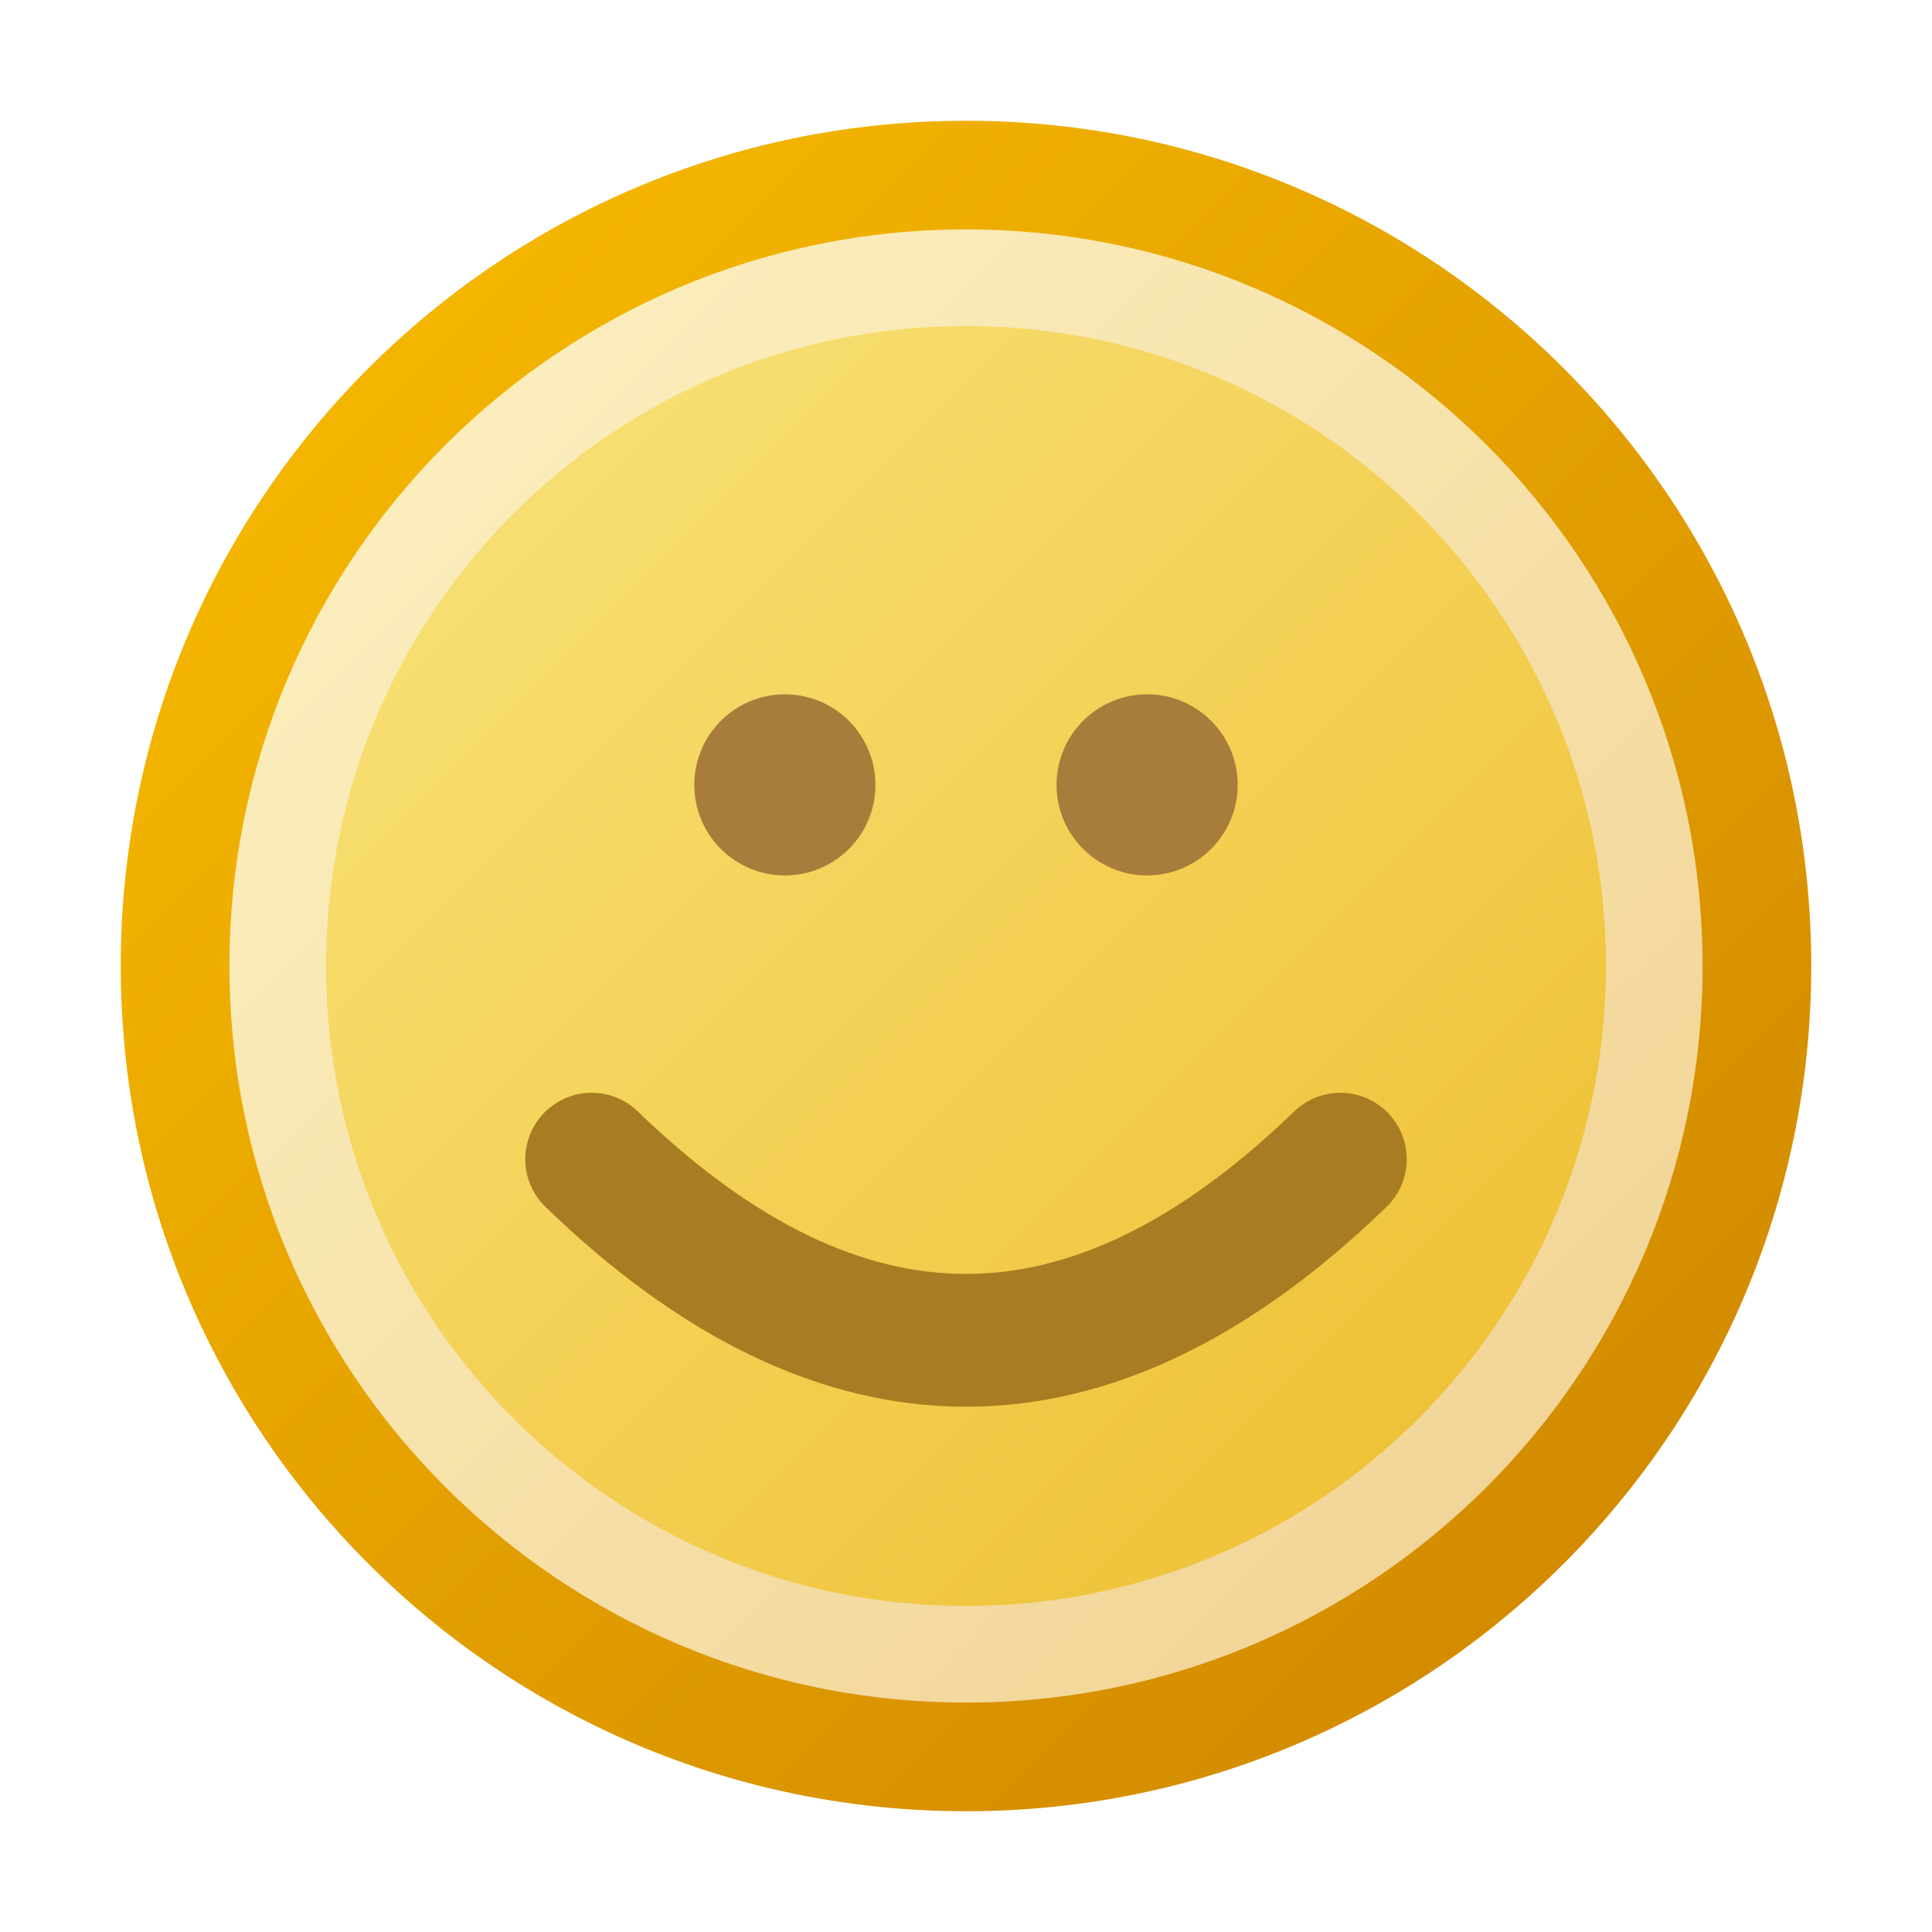
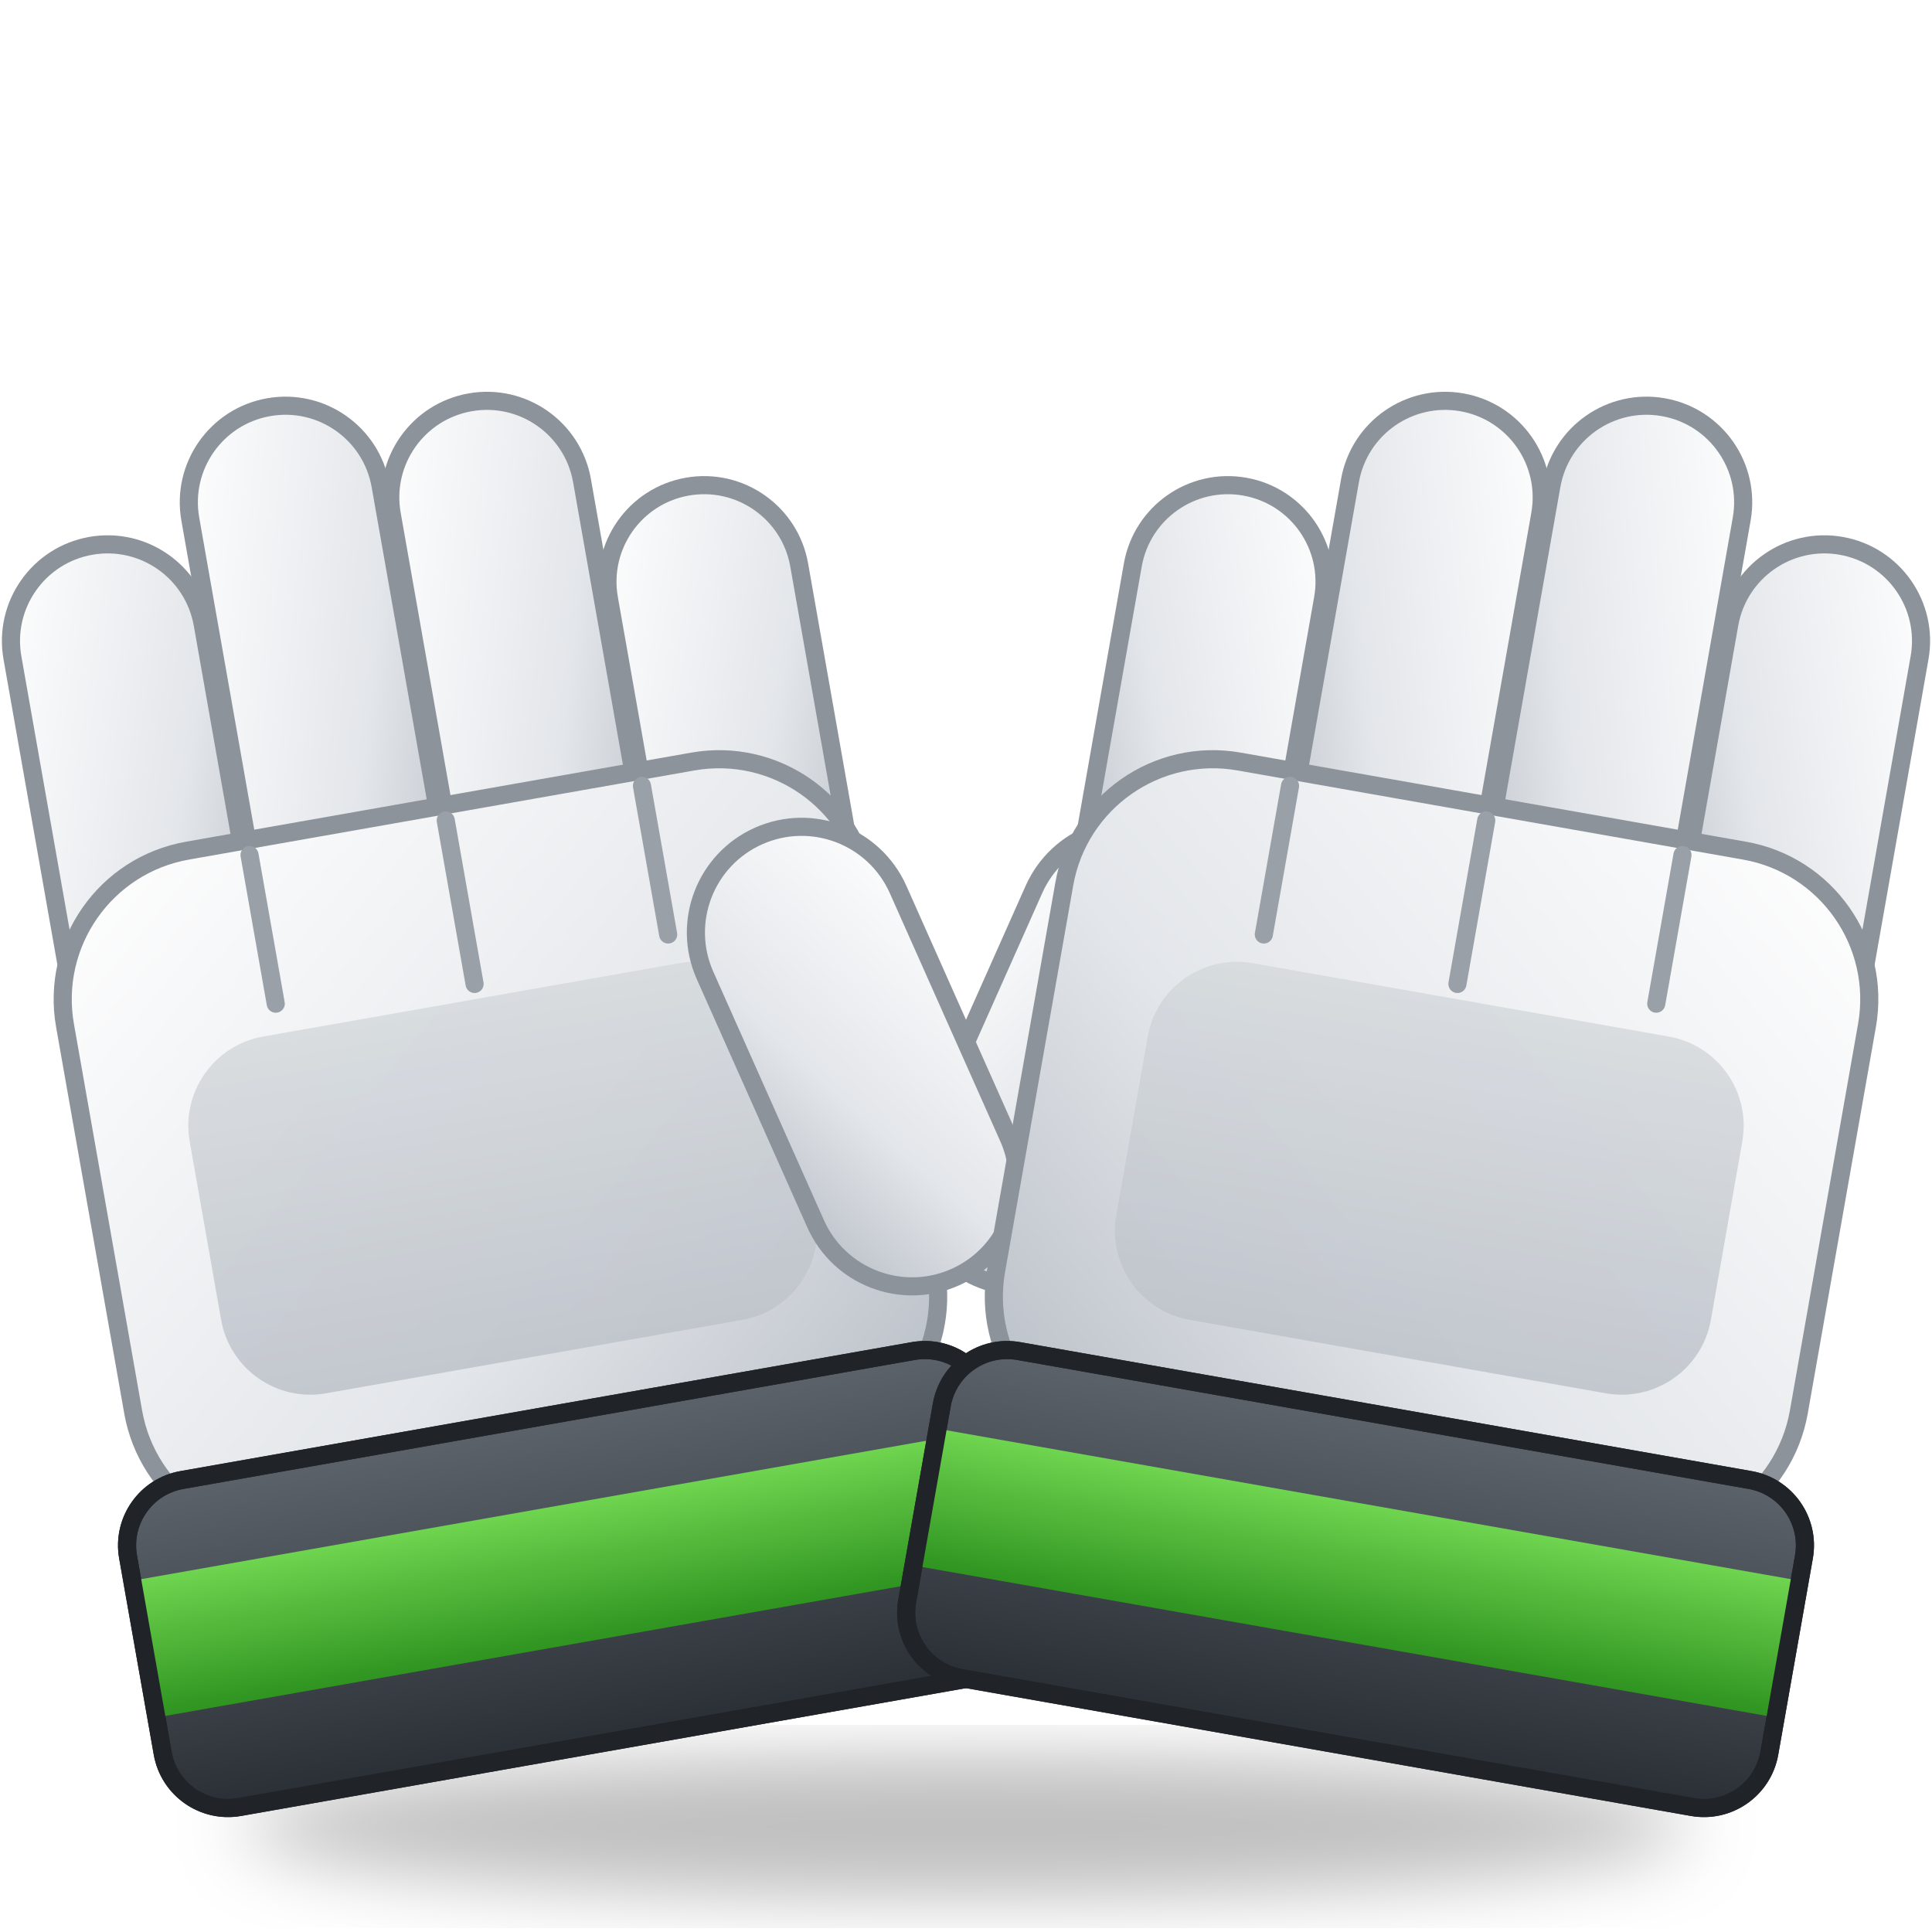
- <svg xmlns="http://www.w3.org/2000/svg" width="16" height="16" viewBox="0 0 16 16">
+ <svg xmlns="http://www.w3.org/2000/svg" width="64" height="64" viewBox="0 0 64 64">
  <defs>
-     <linearGradient id="rim" x1="0" y1="0" x2="1" y2="1">
-       <stop offset="0" stop-color="#fbbe00" />
-       <stop offset="1" stop-color="#cc8300" />
+     <linearGradient id="latex" x1="0" y1="0" x2="1" y2="1">
+       <stop offset="0" stop-color="#ffffff" />
+       <stop offset=".6" stop-color="#e3e6ea" />
+       <stop offset="1" stop-color="#b7bdc5" />
    </linearGradient>
-     <linearGradient id="bevel" x1="0" y1="0" x2="1" y2="1">
-       <stop offset="0" stop-color="#fdf3c4" />
-       <stop offset="1" stop-color="#f0d090" />
+     <linearGradient id="grip" x1="0" y1="0" x2="0" y2="1">
+       <stop offset="0" stop-color="#d6dade" />
+       <stop offset="1" stop-color="#bfc4cb" />
    </linearGradient>
-     <linearGradient id="face" x1="0" y1="0" x2="1" y2="1">
-       <stop offset="0" stop-color="#f8e47c" />
-       <stop offset="1" stop-color="#eebd2e" />
+     <linearGradient id="cuff" x1="0" y1="0" x2="0" y2="1">
+       <stop offset="0" stop-color="#5c636b" />
+       <stop offset="1" stop-color="#2a2f35" />
    </linearGradient>
+     <linearGradient id="strap" x1="0" y1="0" x2="0" y2="1">
+       <stop offset="0" stop-color="#6fd44f" />
+       <stop offset="1" stop-color="#2f9420" />
+     </linearGradient>
+     <filter id="sh" x="-20%" y="-20%" width="140%" height="140%">
+       <feGaussianBlur stdDeviation="1.2" />
+     </filter>
  </defs>
-   <circle cx="8" cy="8" r="7" fill="url(#rim)" />
-   <circle cx="8" cy="8" r="6.1" fill="url(#bevel)" />
-   <circle cx="8" cy="8" r="5.3" fill="url(#face)" />
-   <circle cx="6.5" cy="6.5" r=".75" fill="#a87c3a" />
-   <circle cx="9.5" cy="6.5" r=".75" fill="#a87c3a" />
-   <path d="M4.9 9.6 Q8 12.6 11.1 9.6" fill="none" stroke="#a87c22" stroke-width="1.1" stroke-linecap="round" />
+   <ellipse cx="32" cy="60.5" rx="24" ry="2.4" fill="#000" opacity=".25" filter="url(#sh)" />
+   <g transform="translate(1 11) rotate(-10 16 30)">
+     <rect x="28" y="16" width="7" height="16" rx="3.5" transform="rotate(34 28 32)" fill="url(#latex)" stroke="#8d939b" stroke-width=".6" />
+     <rect x="3.0" y="5.0" width="6.4" height="19.0" rx="3.2" fill="url(#latex)" stroke="#8d939b" stroke-width=".6" />
+     <rect x="9.6" y="1.5" width="6.4" height="22.5" rx="3.2" fill="url(#latex)" stroke="#8d939b" stroke-width=".6" />
+     <rect x="16.2" y="2.5" width="6.4" height="21.5" rx="3.2" fill="url(#latex)" stroke="#8d939b" stroke-width=".6" />
+     <rect x="22.8" y="6.5" width="6.4" height="17.5" rx="3.2" fill="url(#latex)" stroke="#8d939b" stroke-width=".6" />
+     <rect x="2.6" y="15.5" width="27" height="23" rx="5" fill="url(#latex)" stroke="#8d939b" stroke-width=".6" />
+     <path d="M9.6 16 V21 M16.2 16 V21.5 M22.8 16 V21" stroke="#9aa0a8" stroke-width=".6" stroke-linecap="round" />
+     <rect x="6" y="22" width="20" height="12" rx="3" fill="url(#grip)" opacity=".9" />
+     <rect x="1.6" y="36" width="29" height="11" rx="2.2" fill="url(#cuff)" stroke="#202428" stroke-width=".6" />
+     <rect x="1.6" y="39" width="29" height="4.6" fill="url(#strap)" />
+     <rect x="1.6" y="36" width="29" height="11" rx="2.2" fill="none" stroke="#202428" stroke-width=".6" />
+   </g>
+   <g transform="translate(63 11) scale(-1 1) rotate(-10 16 30)">
+     <rect x="28" y="16" width="7" height="16" rx="3.5" transform="rotate(34 28 32)" fill="url(#latex)" stroke="#8d939b" stroke-width=".6" />
+     <rect x="3.0" y="5.0" width="6.4" height="19.0" rx="3.2" fill="url(#latex)" stroke="#8d939b" stroke-width=".6" />
+     <rect x="9.6" y="1.5" width="6.4" height="22.5" rx="3.2" fill="url(#latex)" stroke="#8d939b" stroke-width=".6" />
+     <rect x="16.2" y="2.5" width="6.4" height="21.5" rx="3.2" fill="url(#latex)" stroke="#8d939b" stroke-width=".6" />
+     <rect x="22.8" y="6.5" width="6.4" height="17.5" rx="3.2" fill="url(#latex)" stroke="#8d939b" stroke-width=".6" />
+     <rect x="2.6" y="15.5" width="27" height="23" rx="5" fill="url(#latex)" stroke="#8d939b" stroke-width=".6" />
+     <path d="M9.6 16 V21 M16.2 16 V21.5 M22.8 16 V21" stroke="#9aa0a8" stroke-width=".6" stroke-linecap="round" />
+     <rect x="6" y="22" width="20" height="12" rx="3" fill="url(#grip)" opacity=".9" />
+     <rect x="1.6" y="36" width="29" height="11" rx="2.2" fill="url(#cuff)" stroke="#202428" stroke-width=".6" />
+     <rect x="1.6" y="39" width="29" height="4.6" fill="url(#strap)" />
+     <rect x="1.6" y="36" width="29" height="11" rx="2.2" fill="none" stroke="#202428" stroke-width=".6" />
+   </g>
</svg>
